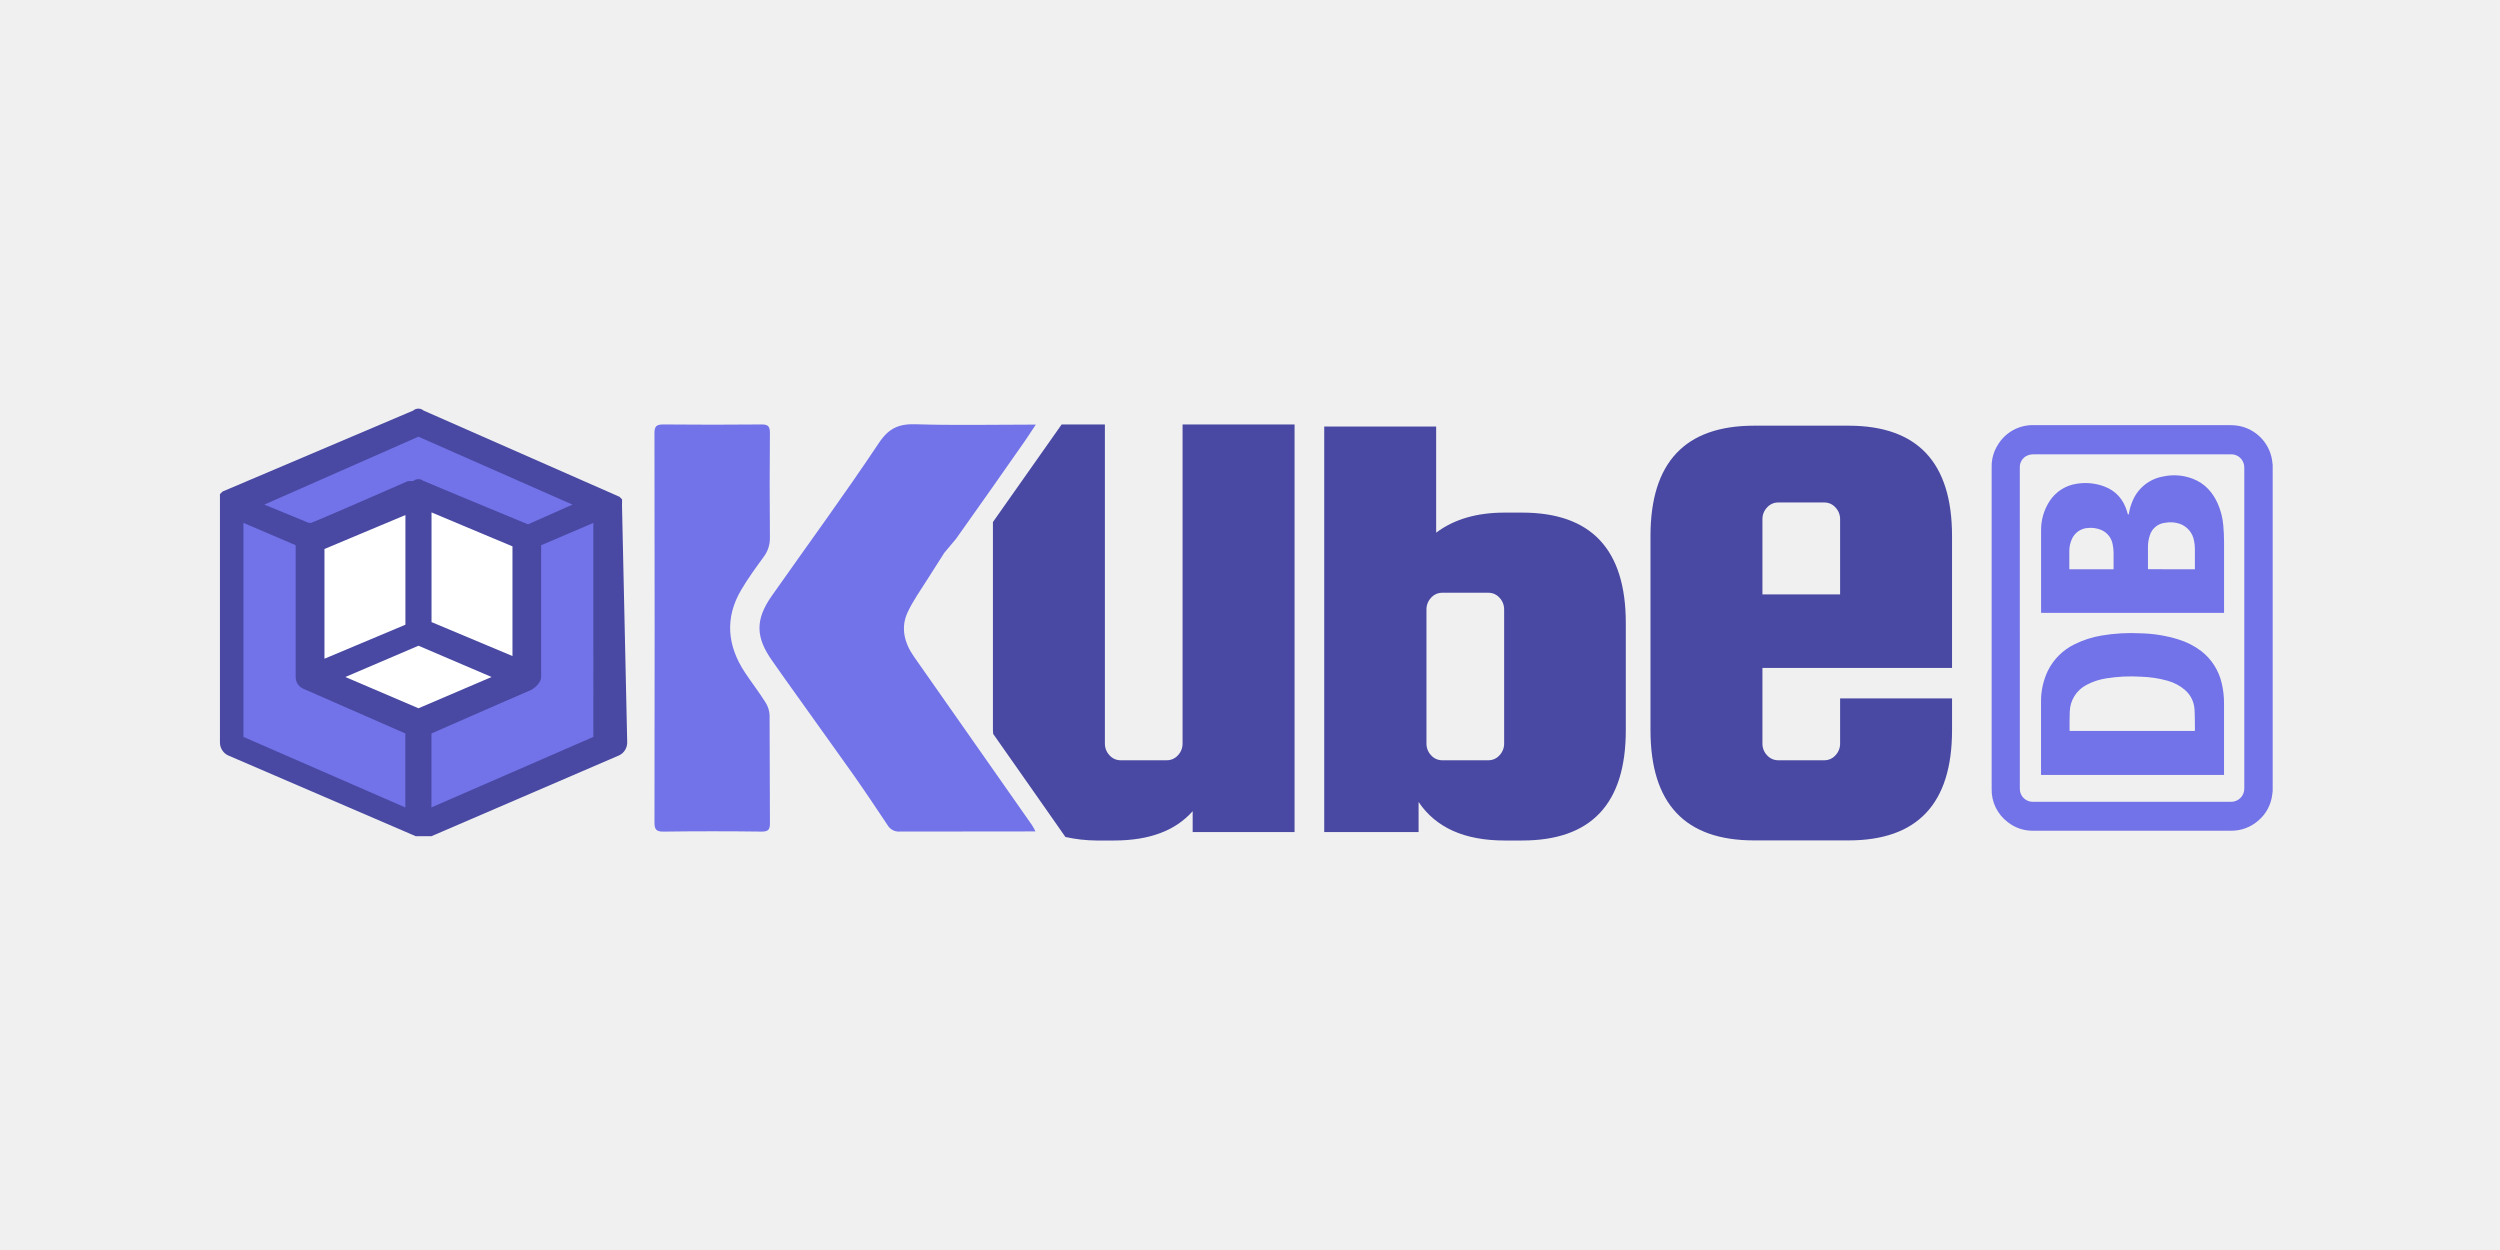
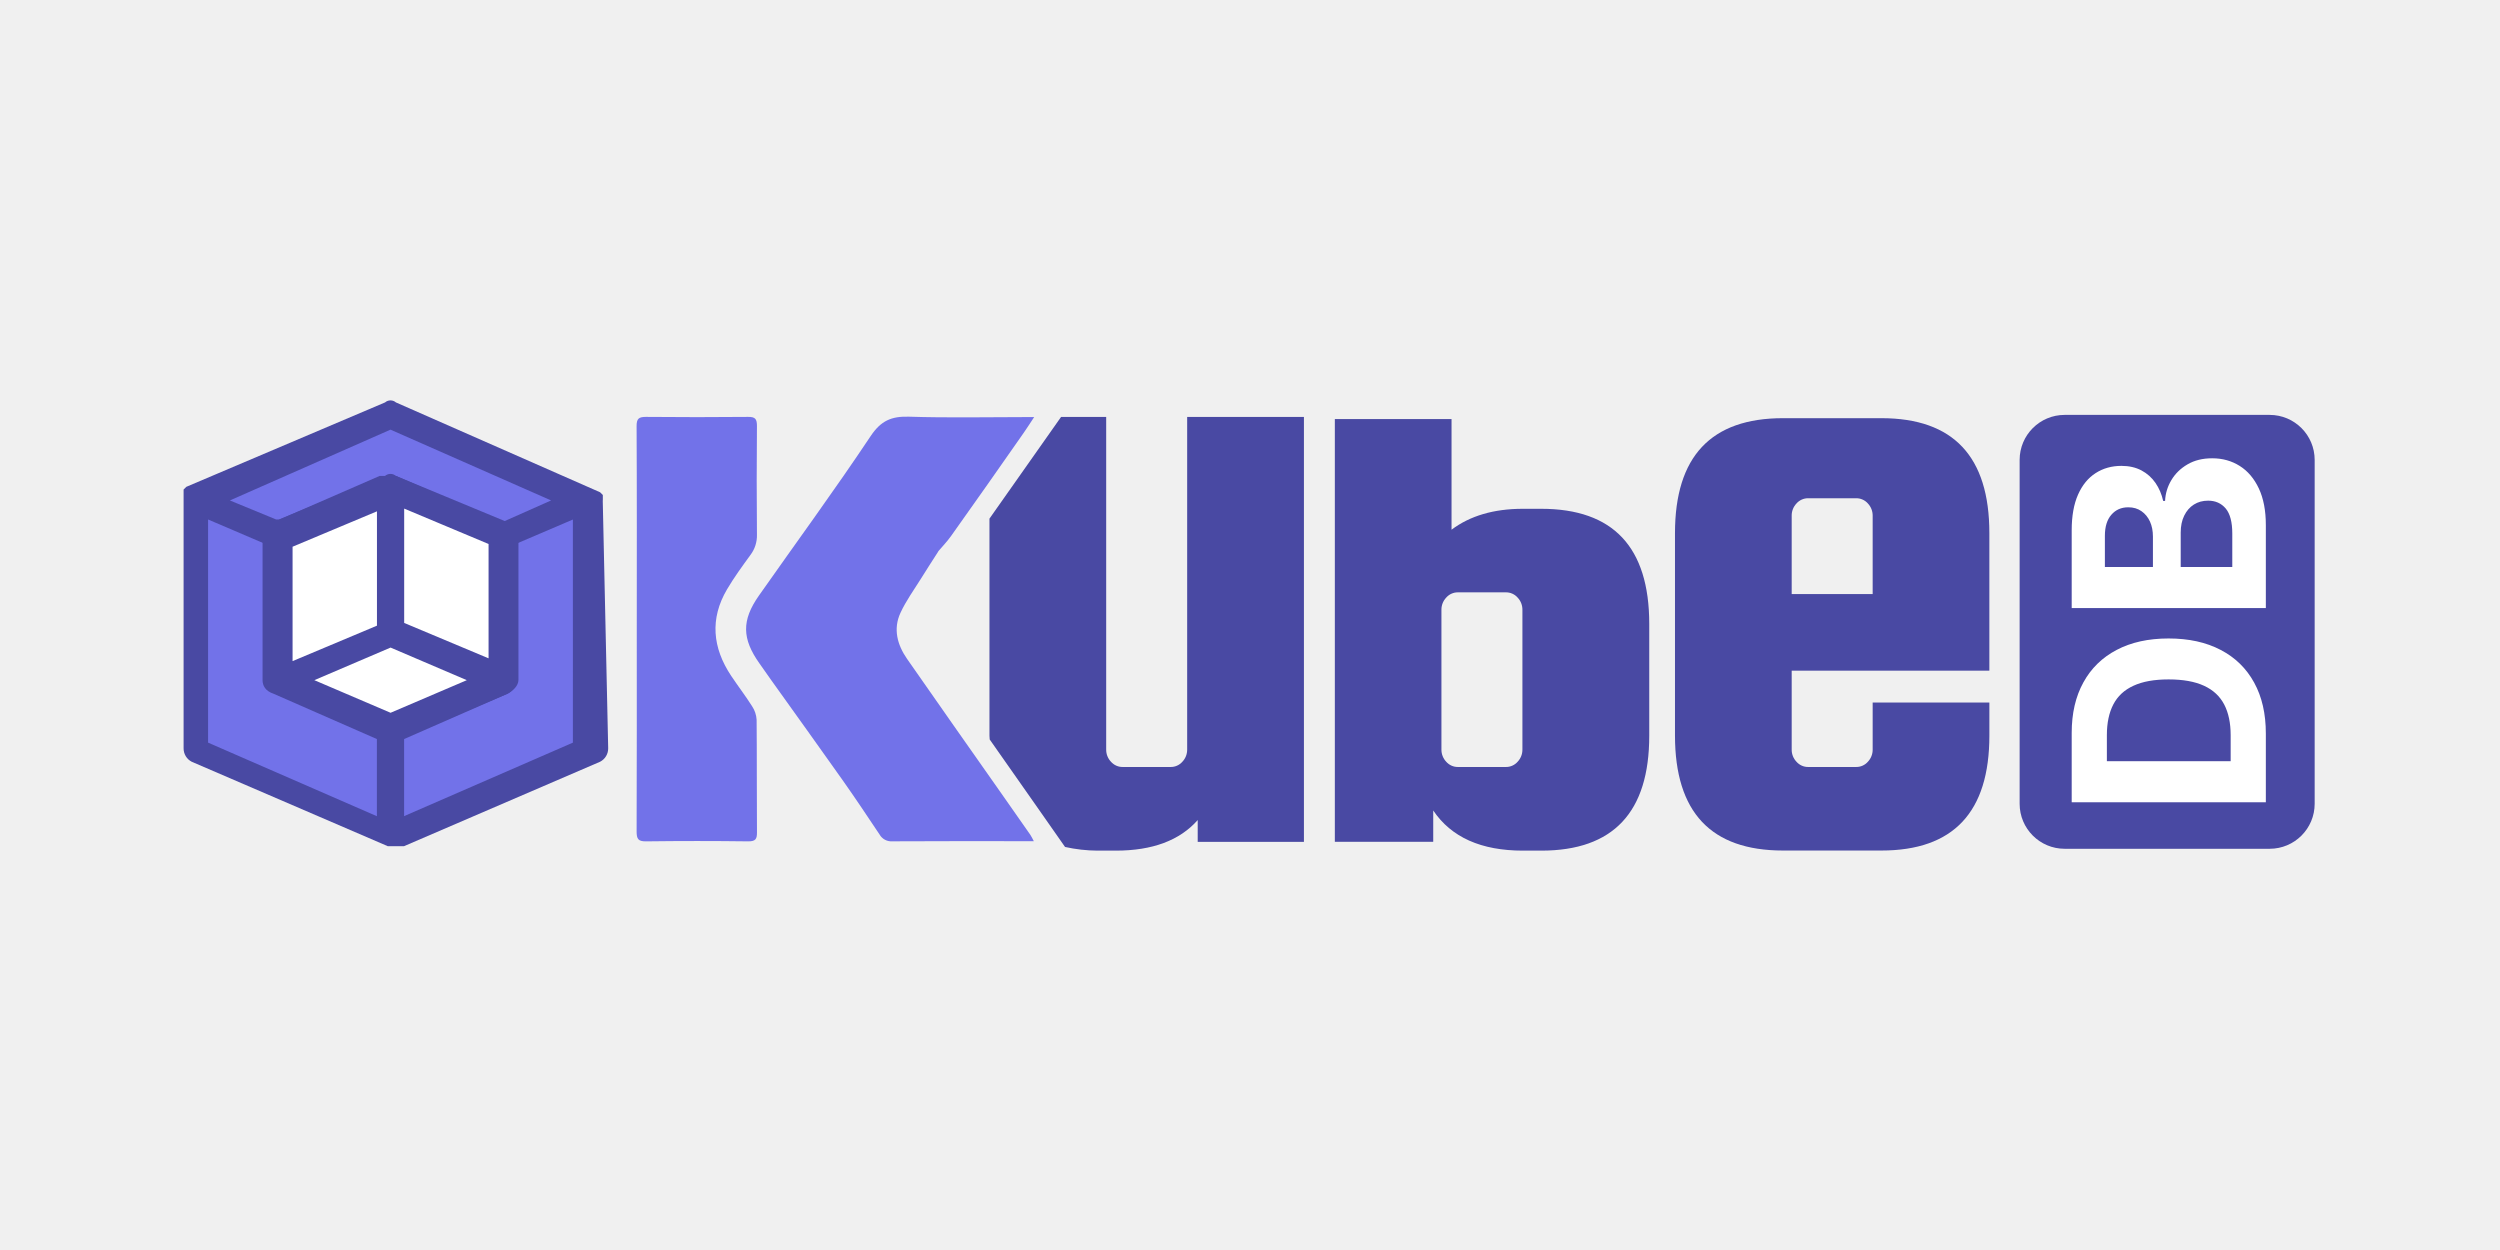
- <svg xmlns="http://www.w3.org/2000/svg" viewBox="0 0 1279 639">
-   <g fill="#7272e9">
-     <path d="M311.57 258.14v124.24l-97.52 41.42v-54.78l54.77-22.71v-70.8h0l42.75-17.37z" />
-     <path d="M214.05 215.4l97.52 42.74-42.75 17.37h0l-54.77-24.04-54.77 24.04-41.42-17.37 96.19-42.74z" />
-     <path d="M214.05 369.02v54.78l-96.19-41.42V258.14l41.42 17.37h0v70.8l54.77 22.71z" />
-   </g>
-   <path d="M318.25 258.15h0v-1.34h0v-1.34h0l-1.34-1.33h0l-100.19-44.09a4.07 4.07 0 0 0-5.34 0l-97.52 41.42h0l-1.34 1.33h0v1.34h0v1.33h0v124.24a7.35 7.35 0 0 0 4 6.68l96.18 41.42h8l96.18-41.42a7.33 7.33 0 0 0 4-6.68l-2.67-121.56zm-104.2-34.74l78.82 34.74-24.05 10.68-52.1-22.71a4.07 4.07 0 0 0-5.34 0l-52.1 21.38h-1.34l-22.71-9.35zm-6.68 189.7L124.54 377V267.5l28.06 12V345a7.34 7.34 0 0 0 4 6.68L207.37 373zm6.68-50.76l-48.09-20v-61.49l48.09-21.38 48.09 21.38v61.45zM303.56 377l-82.83 36.07v-38.7L271.49 353a7.32 7.32 0 0 0 4-6.68v-66.8l28.06-12z" fill="#4949a3" />
-   <g fill="#fff">
-     <path d="M268.82 346.31v-70.8l-54.77-24.04v70.8l54.77 24.04z" />
-     <path d="M268.82 346.31l-54.77-24.04-54.77 24.04 54.77 22.71 54.77-22.71z" />
-     <path d="M214.05 322.27v-70.8l-54.77 24.04v70.8h0l54.77-24.04z" />
-   </g>
-   <path d="M271.49 268.83l-54.77-22.71h-8l-52.1 22.71c-2.68 1.34-5.35 4-5.35 6.68v70.8c0 2.68 1.34 5.35 5.35 6.68h0L211.38 377a4 4 0 0 0 5.34 0l54.77-24h0c2.68-1.33 5.35-4 5.35-6.68v-70.8c0-2.68-2.67-5.35-5.35-6.69zM166 280.86l41.41-17.37v56.11L166 337zm48.09 81.49l-37.41-16 37.41-16h0l37.41 16zm48.09-26.72l-41.41-17.37v-56.11l41.41 17.37z" fill="#4949a3" />
-   <path d="M1162.7 237.86v166.9l-.22 1.71a20.58 20.58 0 0 1-7.07 13.29 20.86 20.86 0 0 1-14.21 5.24h-101.63a20.38 20.38 0 0 1-12.35-4.36 20.63 20.63 0 0 1-8.29-17q0-62.43 0-124.84v-40a20.33 20.33 0 0 1 3.22-11.3 20.81 20.81 0 0 1 18.47-10q50.16 0 100.32 0a26.09 26.09 0 0 1 4.33.36 21.22 21.22 0 0 1 17.1 17.34l.33 2.66zm-129.36 83.4q0 41 0 81.91a8.51 8.51 0 0 0 .08 1.52 6.64 6.64 0 0 0 6.71 5.52h101.14a6.73 6.73 0 0 0 6.91-7.07q0-26.52 0-53 0-55.26 0-110.51a9 9 0 0 0-.26-2.32 6.57 6.57 0 0 0-6.61-4.87h-95c-2.16 0-4.32-.06-6.48 0a7.07 7.07 0 0 0-2.57.57 6.45 6.45 0 0 0-3.93 6.29q.03 40.98.01 81.96zm104.48-7.72h-93.6v-.55-41.45a27 27 0 0 1 4.28-15.06 20 20 0 0 1 14-9 27.48 27.48 0 0 1 13.72 1.27c6.25 2.24 10.14 6.71 12 13 .11.36.17.74.3 1.1a2.06 2.06 0 0 0 .33.48 1.62 1.62 0 0 0 .29-.48 26.29 26.29 0 0 1 1.93-6.67 20.77 20.77 0 0 1 15.55-12.4A26.49 26.49 0 0 1 1122 245c6 2.38 10 6.81 12.6 12.64a34.88 34.88 0 0 1 2.83 11.06c.25 2.87.39 5.76.4 8.64v35.46zm-14.92-22.3v-.61-10a19.24 19.24 0 0 0-.42-3.94 11.24 11.24 0 0 0-7.15-8.67 14.83 14.83 0 0 0-7.73-.56 9.17 9.17 0 0 0-7.71 6.28 19.16 19.16 0 0 0-1 6.36v10.62a4.28 4.28 0 0 0 .05.49zm-64.22 0h22.62v-.48-8.22a21 21 0 0 0-.43-3.88 9.86 9.86 0 0 0-5.91-7.56 13.87 13.87 0 0 0-6.61-1 9.52 9.52 0 0 0-8.31 5.54 14.67 14.67 0 0 0-1.38 6.38v8.71c0 .16.01.27.02.49zm79.14 105.2h-93.63v-.59-36.76a35.91 35.91 0 0 1 3.53-16 29.77 29.77 0 0 1 13.6-13.47 49.34 49.34 0 0 1 13.8-4.47 91.09 91.09 0 0 1 20.08-1.15 70.77 70.77 0 0 1 19.26 3.13 37.49 37.49 0 0 1 11.74 6 29 29 0 0 1 10.45 16.5 43.46 43.46 0 0 1 1.16 10.35q0 17.89 0 35.78zm-79-22.48h63.74c.28 0 .38-.12.37-.39-.06-3.59 0-7.19-.22-10.77a14.22 14.22 0 0 0-5-9.92 23 23 0 0 0-9-4.68 56.3 56.3 0 0 0-13.4-2 79.79 79.79 0 0 0-17.74.85 31.5 31.5 0 0 0-10.12 3.35 15.9 15.9 0 0 0-8.57 13.91c-.15 3.05-.07 6.1-.1 9.15 0 .12.03.28.04.54z" fill="#7272e9" />
-   <path d="M605 380.38a8.56 8.56 0 0 1-2.35 6 7.53 7.53 0 0 1-5.77 2.57h-23.5a7.52 7.52 0 0 1-5.77-2.57 8.52 8.52 0 0 1-2.35-6V217.16h-22.13q-17.53 25-35.15 49.92v106.47c0 .67.11 1.23.12 1.9q11.94 17 23.85 34 6.57 9.36 13.12 18.75A75.67 75.67 0 0 0 561 430h9q26.92 0 40.17-15v10.69h52.13V217.16H605zm393.66-38.68v-67.51q0-56.41-53-56.41h-48.27q-53 0-53 56.41v99.36q0 56.4 53 56.4h48.28q53 0 53-56.4v-16.24H941.4v23.07a8.56 8.56 0 0 1-2.35 6 7.53 7.53 0 0 1-5.77 2.57h-23.5a7.53 7.53 0 0 1-5.77-2.57 8.52 8.52 0 0 1-2.35-6V341.7zm-97-76.06a8.55 8.55 0 0 1 2.35-6 7.53 7.53 0 0 1 5.77-2.57h23.5a7.53 7.53 0 0 1 5.77 2.57 8.6 8.6 0 0 1 2.35 6v38.46h-39.74z" fill="#4949a3" />
-   <path d="M492.33 283.13l.01.18-.13-.06.12-.12z" fill="#fff" />
-   <path d="M482.74 283.25l6.34-7.56q18-25.32 35.74-50.77l5.1-7.68h-3.81c-19.19 0-38.4.43-57.58-.19-8.59-.27-13.79 1.92-18.87 9.55-17.66 26.49-36.51 52.18-54.81 78.24-8.54 12.16-8.35 21.17.29 33.33l5.77 8.2 35.14 49.23c6.15 8.72 12.07 17.6 18 26.48a6.65 6.65 0 0 0 6.29 3.35l65.7-.07h3.71c-.76-1.4-1.16-2.33-1.73-3.15q-7.21-10.35-14.48-20.68l-46-65.64c-4.79-6.89-6.9-14.66-3.22-22.6 2.7-5.85 6.56-11.17 10-16.68l8.59-13.48zm-147.83 38.1h0l-.08 99.27c0 3.6.75 4.88 4.62 4.83q25.11-.33 50.22 0c3.58 0 4.25-1.2 4.22-4.44l-.17-55.24a13.36 13.36 0 0 0-2.23-6.64c-3.23-5.1-6.93-9.9-10.28-14.93-9.13-13.73-10.52-28-2-42.44 3.45-5.85 7.49-11.37 11.49-16.87a15.79 15.79 0 0 0 3.18-10q-.24-26.65 0-53.31c0-3.34-.8-4.47-4.27-4.43q-25.11.24-50.21 0c-3.5 0-4.59.86-4.58 4.52l.09 99.68z" fill="#7272e9" />
-   <path d="M778.74 262.25h-9q-21.36 0-35 10.26v-54.29h-57.27v207.45h48.28v-15.38Q739 430 769.76 430h9q53 0 53-56.41v-54.93q-.04-56.41-53.02-56.41zm-9.22 118.13a8.58 8.58 0 0 1-2.35 6 7.53 7.53 0 0 1-5.77 2.57h-23.5a7.52 7.52 0 0 1-5.77-2.57 8.54 8.54 0 0 1-2.35-6v-68.56a8.55 8.55 0 0 1 2.35-6 7.52 7.52 0 0 1 5.77-2.57h23.5a7.53 7.53 0 0 1 5.77 2.57 8.6 8.6 0 0 1 2.35 6z" fill="#4949a3" />
+ <svg xmlns="http://www.w3.org/2000/svg" width="1280" height="640" viewBox="0 0 1280 640" fill="none">
+   <path d="M301.68 256.216V385.841L199.933 429.056V371.902L257.077 348.208V274.339L301.68 256.216Z" fill="#7272E9" />
+   <path d="M199.932 211.624L301.679 256.216L257.076 274.339L199.932 249.257L142.788 274.339L99.573 256.216L199.932 211.624Z" fill="#7272E9" />
+   <path d="M199.932 371.902V429.056L99.573 385.841V256.216L142.788 274.339V348.208L199.932 371.902Z" fill="#7272E9" />
+   <path d="M308.648 256.226V254.828V253.43L307.25 252.042L202.718 206.041C201.945 205.37 200.956 205 199.932 205C198.908 205 197.919 205.37 197.146 206.041L95.399 249.257L94.001 250.644V252.042V253.43V383.055C93.975 384.491 94.352 385.905 95.089 387.138C95.827 388.37 96.896 389.37 98.175 390.024L198.523 433.239H206.87L307.219 390.024C308.499 389.372 309.569 388.372 310.307 387.139C311.045 385.907 311.421 384.491 311.392 383.055L308.606 256.226H308.648ZM199.932 219.981L282.168 256.226L257.076 267.369L202.718 243.675C201.945 243.003 200.956 242.633 199.932 242.633C198.908 242.633 197.919 243.003 197.146 243.675L142.788 265.981H141.39L117.696 256.226L199.932 219.981ZM192.962 417.902L106.542 380.227V265.981L135.818 278.502V346.84C135.79 348.277 136.167 349.692 136.905 350.924C137.643 352.157 138.713 353.157 139.992 353.81L192.962 376.054V417.902ZM199.932 364.942L149.758 344.076V279.92L199.932 257.614L250.106 279.92V344.034L199.932 364.942ZM293.321 380.227L206.901 417.861V377.483L259.861 355.187C261.142 354.536 262.213 353.536 262.951 352.303C263.69 351.07 264.065 349.654 264.035 348.218V278.522L293.311 266.002L293.321 380.227Z" fill="#4949A3" />
+   <path d="M257.077 348.207V274.339L199.933 249.257V323.126L257.077 348.207Z" fill="white" />
+   <path d="M257.076 348.207L199.932 323.125L142.788 348.207L199.932 371.902L257.076 348.207Z" fill="white" />
+   <path d="M199.932 323.126V249.257L142.788 274.339V348.207L199.932 323.126Z" fill="white" />
+   <path d="M259.86 267.369L202.716 243.675H194.369L140.011 267.369C137.215 268.767 134.429 271.543 134.429 274.339V348.207C134.429 351.004 135.827 353.789 140.011 355.177L197.144 380.228C197.91 380.914 198.902 381.293 199.93 381.293C200.958 381.293 201.95 380.914 202.716 380.228L259.86 355.187C262.656 353.8 265.442 351.014 265.442 348.218V274.349C265.442 271.553 262.656 268.767 259.86 267.369ZM149.798 279.921L193.002 261.798V320.34L149.798 338.494V279.921ZM199.972 364.943L160.94 348.249L199.972 331.556L239.003 348.249L199.972 364.943ZM250.146 337.065L206.941 318.942V260.4L250.146 278.523V337.065Z" fill="#4949A3" />
+   <path d="M607.829 383.754C607.858 386.08 606.979 388.326 605.377 390.014C604.628 390.87 603.701 391.553 602.662 392.016C601.622 392.479 600.495 392.711 599.357 392.695H574.839C573.701 392.711 572.573 392.48 571.533 392.017C570.494 391.554 569.567 390.87 568.818 390.014C567.213 388.328 566.333 386.081 566.367 383.754V213.459H543.277C531.084 230.848 518.86 248.21 506.604 265.543V376.627C506.604 377.327 506.719 377.911 506.729 378.61C515.034 390.434 523.329 402.259 531.613 414.083C536.183 420.594 540.746 427.115 545.302 433.646C550.76 434.859 556.331 435.488 561.922 435.524H571.312C590.037 435.524 604.007 430.307 613.223 419.874V431.027H667.612V213.459H607.829V383.754Z" fill="#4949A3" />
+   <path d="M1018.55 343.398V272.962C1018.55 233.725 1000.12 214.107 963.251 214.107H912.889C876.024 214.107 857.592 233.725 857.592 272.962V376.628C857.592 415.858 876.024 435.472 912.889 435.472H963.261C1000.13 435.472 1018.56 415.858 1018.56 376.628V359.684H958.806V383.754C958.836 386.08 957.956 388.326 956.354 390.014C955.605 390.87 954.679 391.554 953.639 392.016C952.6 392.479 951.472 392.711 950.334 392.695H925.816C924.678 392.711 923.551 392.479 922.511 392.016C921.472 391.554 920.545 390.87 919.796 390.014C918.191 388.329 917.31 386.081 917.344 383.754V343.398H1018.55ZM917.344 264.041C917.314 261.714 918.193 259.468 919.796 257.781C920.545 256.925 921.472 256.241 922.511 255.779C923.551 255.316 924.678 255.084 925.816 255.1H950.334C951.472 255.084 952.6 255.316 953.639 255.779C954.679 256.241 955.605 256.925 956.354 257.781C957.952 259.471 958.831 261.715 958.806 264.041V304.168H917.344V264.041Z" fill="#4949A3" />
+   <path d="M490.271 282.289L490.282 282.473L490.148 282.412L490.271 282.289Z" fill="white" />
+   <path d="M480.268 282.414C482.48 279.795 484.9 277.322 486.882 274.526C499.403 256.915 511.832 239.258 524.171 221.556C525.883 219.114 527.479 216.589 529.492 213.543H525.517C505.496 213.543 485.453 213.991 465.442 213.345C456.479 213.063 451.054 215.348 445.754 223.309C427.329 250.947 407.662 277.75 388.568 304.94C379.658 317.627 379.856 327.027 388.871 339.714C390.895 342.552 392.867 345.432 394.891 348.27C407.119 365.391 419.42 382.449 431.554 399.633C437.971 408.731 444.147 417.996 450.334 427.261C450.984 428.406 451.946 429.343 453.108 429.962C454.27 430.581 455.584 430.856 456.897 430.756C479.746 430.61 502.595 430.683 525.444 430.683H529.315C528.522 429.222 528.105 428.252 527.51 427.397C522.495 420.197 517.459 413.005 512.403 405.82C496.387 382.992 480.309 360.226 464.409 337.335C459.411 330.147 457.21 322.04 461.049 313.756C463.866 307.652 467.894 302.102 471.483 296.353C474.404 291.626 477.451 286.963 480.445 282.289L480.268 282.414ZM326.03 322.165C326.03 356.689 326.083 391.213 325.947 425.738C325.947 429.494 326.73 430.829 330.767 430.777C348.233 430.547 365.698 430.547 383.164 430.777C386.899 430.777 387.598 429.525 387.567 426.145C387.421 406.937 387.567 387.718 387.389 368.51C387.244 366.035 386.441 363.644 385.063 361.583C381.693 356.262 377.832 351.253 374.337 346.005C364.811 331.68 363.361 316.792 372.251 301.726C375.85 295.623 380.065 289.863 384.239 284.125C386.502 281.127 387.672 277.446 387.556 273.691C387.389 255.155 387.389 236.615 387.556 218.071C387.556 214.586 386.722 213.407 383.101 213.449C365.636 213.616 348.174 213.616 330.715 213.449C327.063 213.449 325.926 214.346 325.937 218.165C326.124 252.846 326.03 287.505 326.03 322.165V322.165Z" fill="#7272E9" />
+   <path d="M789.097 260.504H779.707C764.849 260.504 752.677 264.072 743.19 271.209V214.566H683.438V431.007H733.81V414.96C743.026 428.67 758.332 435.525 779.728 435.525H789.118C825.982 435.525 844.415 415.906 844.415 376.67V319.359C844.387 280.122 825.948 260.504 789.097 260.504ZM779.477 383.754C779.504 386.08 778.625 388.325 777.025 390.014C776.276 390.87 775.349 391.553 774.31 392.016C773.271 392.479 772.143 392.711 771.005 392.695H746.487C745.349 392.712 744.221 392.48 743.181 392.017C742.142 391.554 741.216 390.871 740.467 390.014C738.863 388.328 737.983 386.081 738.015 383.754V312.222C737.984 309.896 738.864 307.65 740.467 305.962C741.216 305.106 742.142 304.422 743.181 303.959C744.221 303.496 745.349 303.265 746.487 303.281H771.005C772.143 303.265 773.271 303.497 774.31 303.96C775.349 304.423 776.276 305.106 777.025 305.962C778.623 307.653 779.502 309.897 779.477 312.222V383.754Z" fill="#4949A3" />
+   <path d="M1034.05 235.482C1034.05 222.75 1044.37 212.429 1057.1 212.429H1162.06C1174.79 212.429 1185.11 222.75 1185.11 235.482V411.525C1185.11 424.257 1174.79 434.577 1162.06 434.577H1057.1C1044.37 434.577 1034.05 424.257 1034.05 411.525V235.482Z" fill="#4949A3" />
+   <path d="M1160.11 311.328L1060.71 311.328L1060.71 271.53C1060.71 264.217 1061.79 258.118 1063.96 253.233C1066.13 248.347 1069.14 244.674 1072.99 242.215C1076.81 239.756 1081.21 238.527 1086.19 238.527C1090.07 238.527 1093.49 239.303 1096.43 240.856C1099.34 242.41 1101.74 244.545 1103.61 247.263C1105.46 249.948 1106.77 253.022 1107.55 256.484L1108.52 256.484C1108.68 252.699 1109.75 249.156 1111.72 245.855C1113.69 242.523 1116.46 239.821 1120.02 237.75C1123.55 235.679 1127.75 234.644 1132.64 234.644C1137.91 234.644 1142.62 235.955 1146.76 238.575C1150.87 241.164 1154.12 244.998 1156.52 250.078C1158.91 255.158 1160.11 261.419 1160.11 268.86L1160.11 311.328ZM1142.93 290.312L1142.93 273.18C1142.93 267.324 1141.81 263.053 1139.58 260.367C1137.31 257.681 1134.3 256.339 1130.55 256.339C1127.8 256.339 1125.37 257.002 1123.27 258.329C1121.17 259.655 1119.52 261.548 1118.32 264.007C1117.12 266.434 1116.52 269.33 1116.52 272.695L1116.52 290.312L1142.93 290.312ZM1102.3 290.312L1102.3 274.733C1102.3 271.853 1101.8 269.297 1100.8 267.065C1099.76 264.8 1098.31 263.02 1096.43 261.726C1094.55 260.399 1092.31 259.736 1089.68 259.736C1086.09 259.736 1083.2 261.014 1081 263.57C1078.8 266.094 1077.7 269.686 1077.7 274.345L1077.7 290.312L1102.3 290.312Z" fill="white" />
+   <path d="M1160.11 375.526L1160.11 410.761L1060.71 410.761L1060.71 375.234C1060.71 365.236 1062.7 356.63 1066.68 349.414C1070.63 342.199 1076.31 336.65 1083.71 332.767C1091.12 328.852 1099.99 326.895 1110.31 326.895C1120.67 326.895 1129.56 328.852 1137.01 332.767C1144.45 336.65 1150.16 342.231 1154.14 349.511C1158.12 356.759 1160.11 365.431 1160.11 375.526ZM1142.1 389.746L1142.1 376.399C1142.1 370.187 1141 364.961 1138.8 360.723C1136.57 356.452 1133.12 353.249 1128.46 351.113C1123.77 348.945 1117.72 347.861 1110.31 347.861C1102.97 347.861 1096.96 348.945 1092.31 351.113C1087.65 353.249 1084.22 356.436 1082.02 360.674C1079.82 364.913 1078.72 370.138 1078.72 376.351L1078.72 389.746L1142.1 389.746Z" fill="white" />
</svg>
